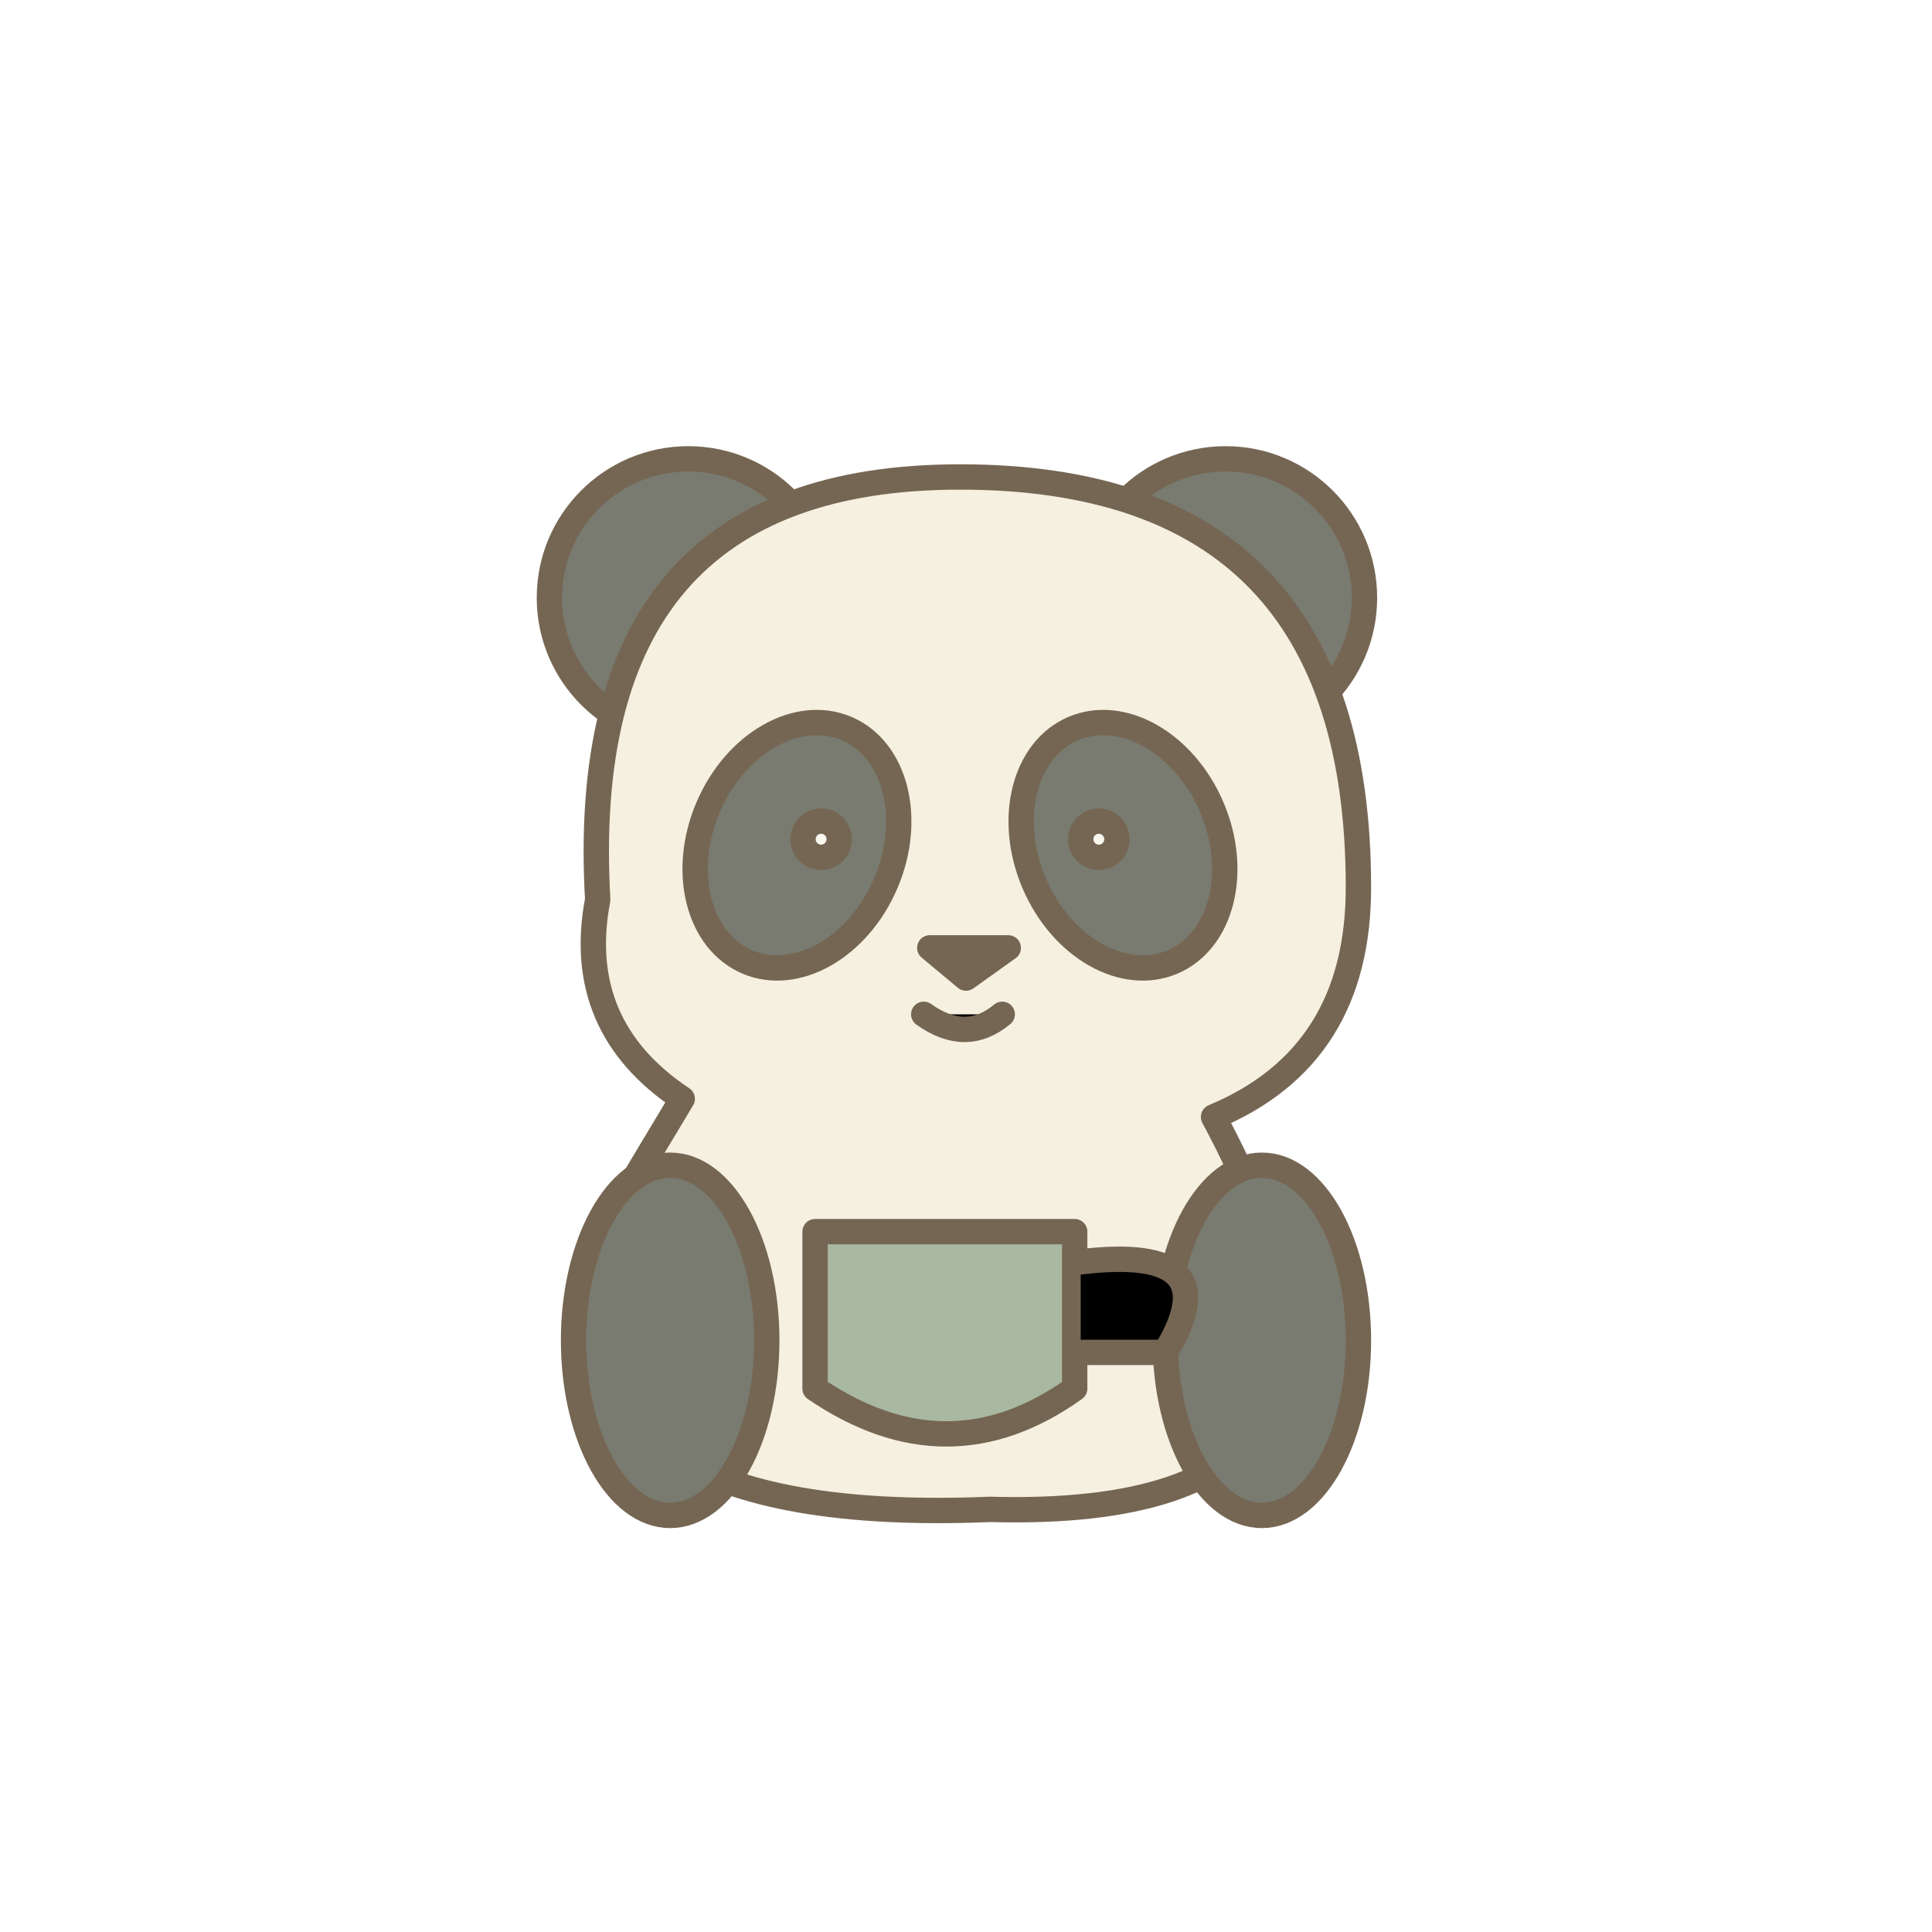
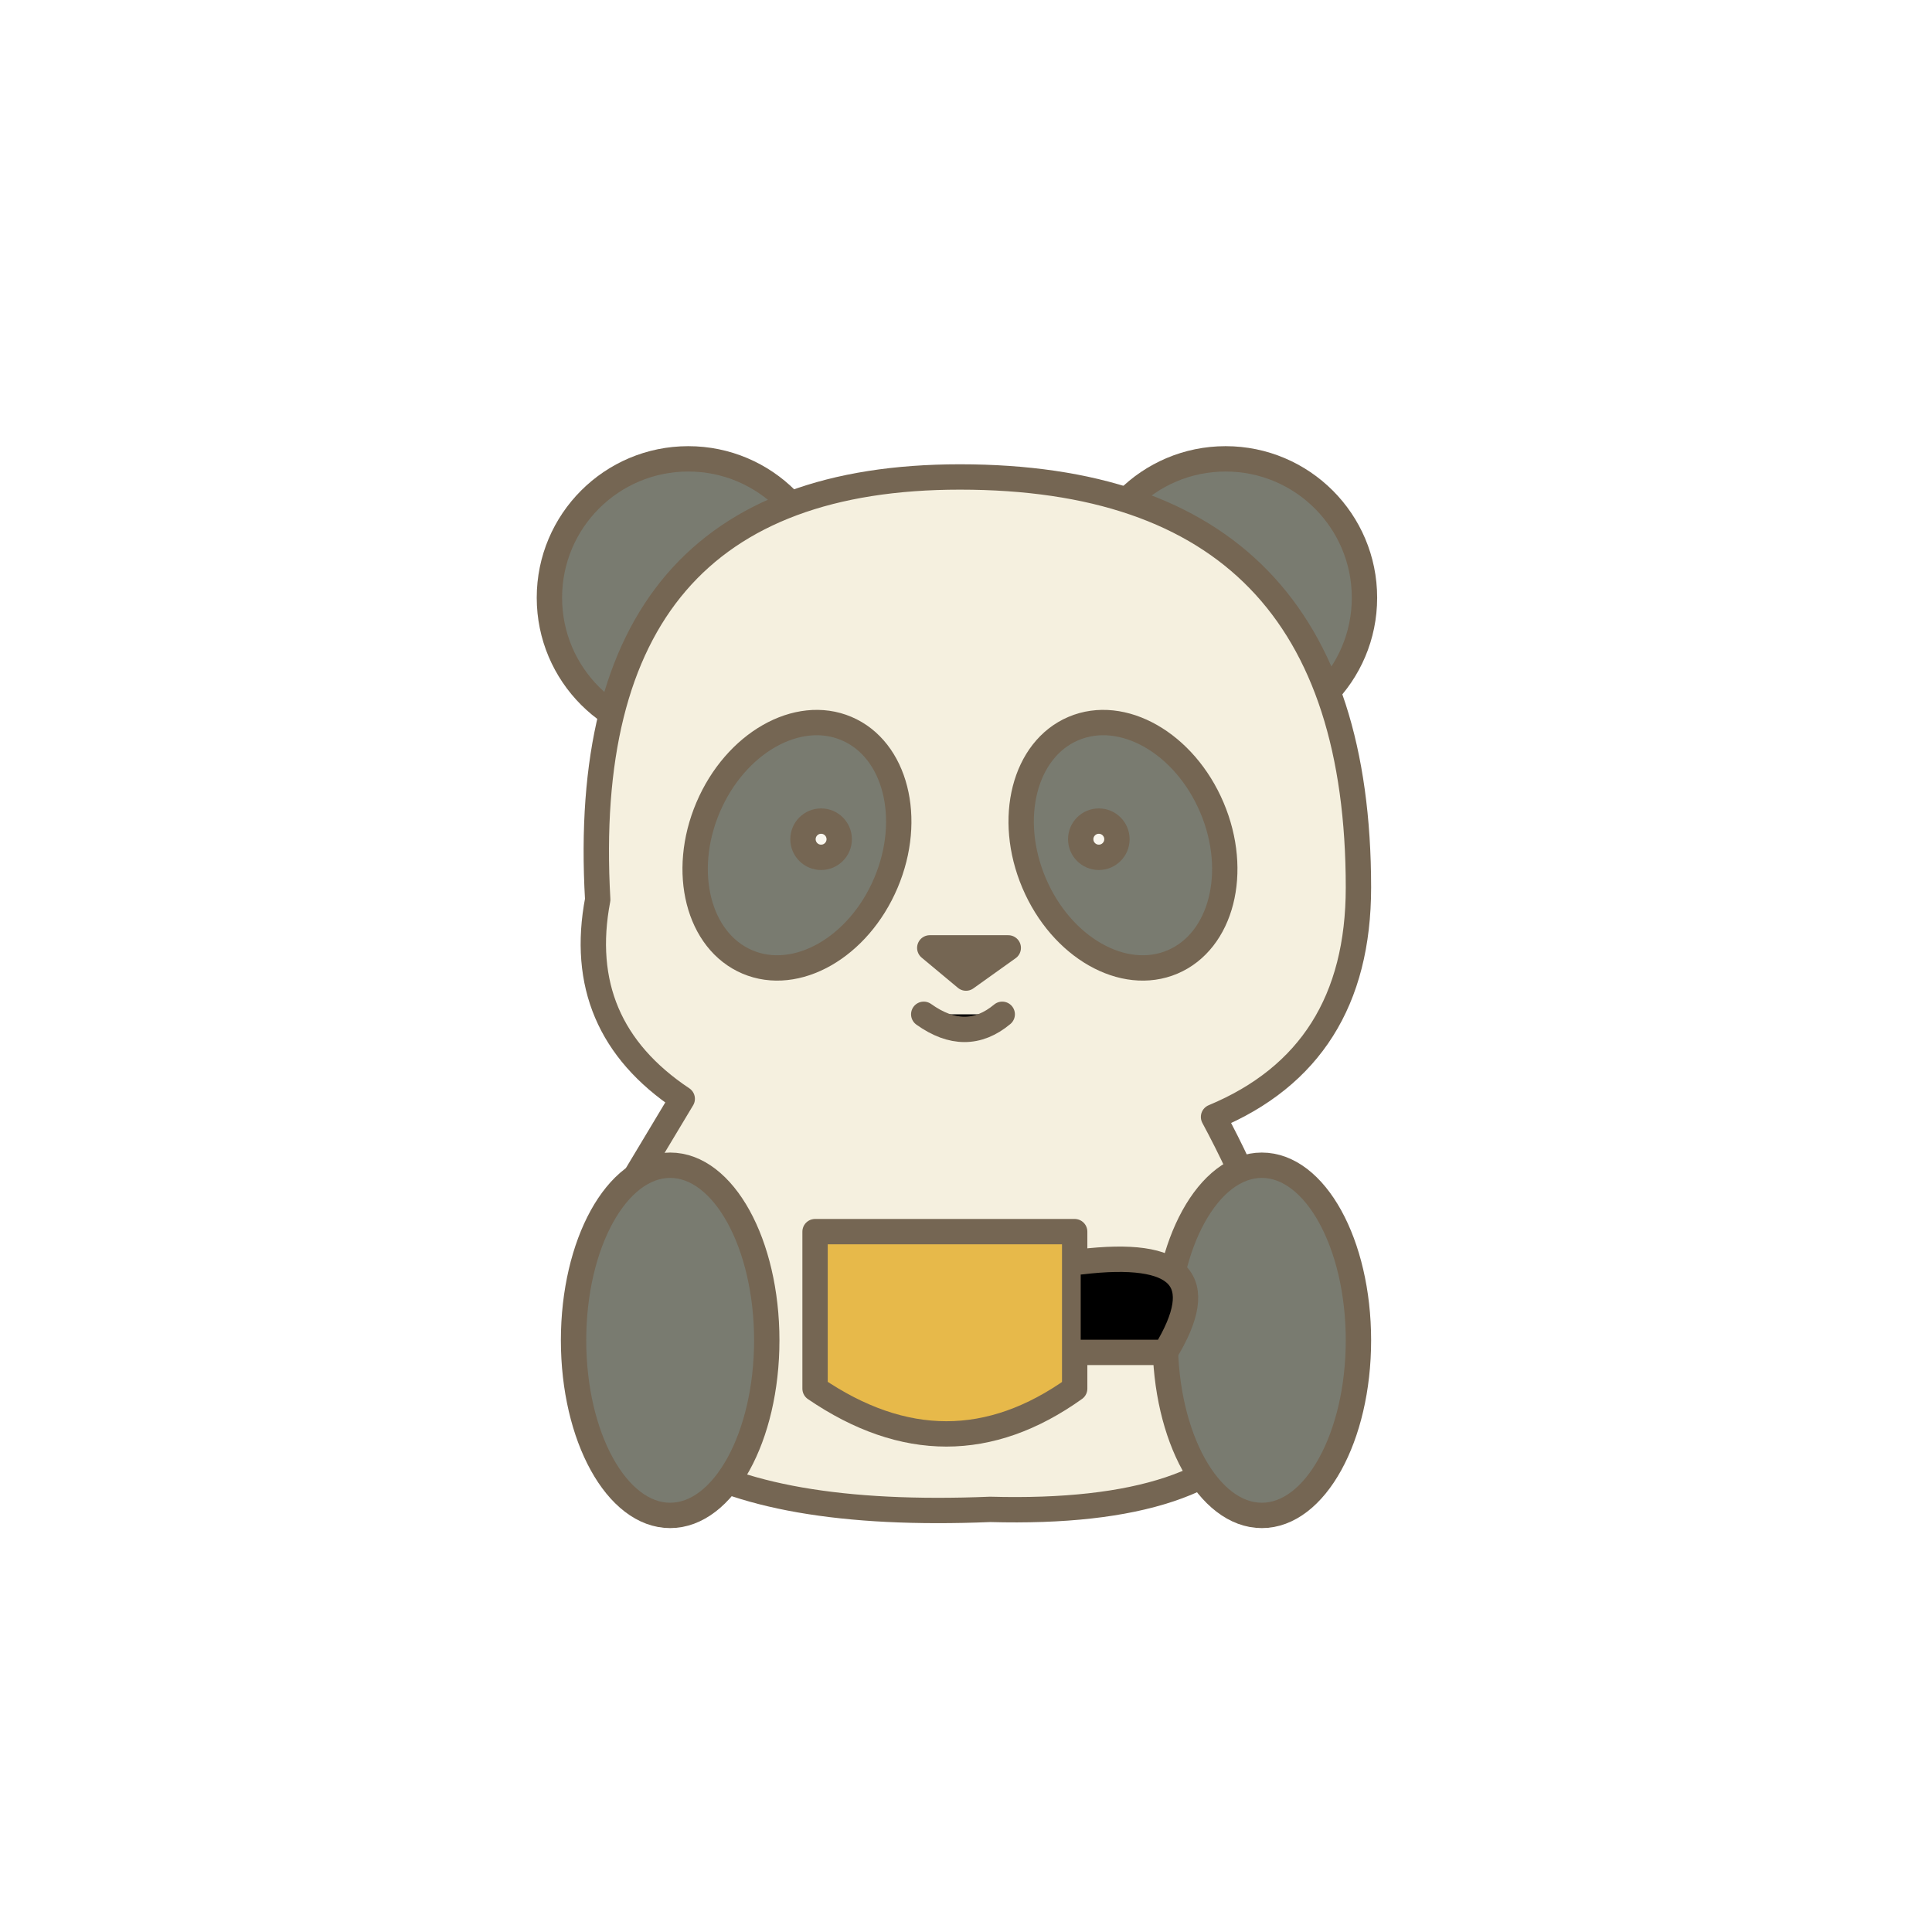
<svg xmlns="http://www.w3.org/2000/svg" viewBox="0 0 320 320" width="320" height="320">
  <g stroke="#756653" stroke-width="4.2" stroke-linecap="round" stroke-linejoin="round">
    <circle fill="#797b70" cx="114" cy="99" r="23" />
    <circle fill="#797b70" cx="203" cy="99" r="23" />
    <path fill="#f5f0df" d="M99 149q-4-70 60-70q66 0 66 68q0 28-24 38q36 67-37 65q-73 3-66-43l15-25q-18-12-14-33Z" />
    <ellipse fill="#797b70" cx="132" cy="140" rx="16" ry="21" transform="rotate(23 132 140)" />
    <ellipse fill="#797b70" cx="186" cy="140" rx="16" ry="21" transform="rotate(-23 186 140)" />
    <circle cx="136" cy="139" r="3" fill="#faf7ef" />
    <circle cx="182" cy="139" r="3" fill="#faf7ef" />
    <path fill="#756653" d="m154 157 6 5 7-5Z" />
    <path d="M153 168q7 5 13 0" />
    <ellipse fill="#797b70" cx="111" cy="222" rx="16" ry="29" />
    <ellipse fill="#797b70" cx="209" cy="222" rx="16" ry="29" />
-     <path fill="#a9b8a0" d="M135 204h43v26q-21 15-43 0Z" />
+     <path fill="#e7b94a" d="M135 204h43v26q-21 15-43 0Z" />
    <path d="M179 209q25-3 14 15h-14" />
  </g>
</svg>
